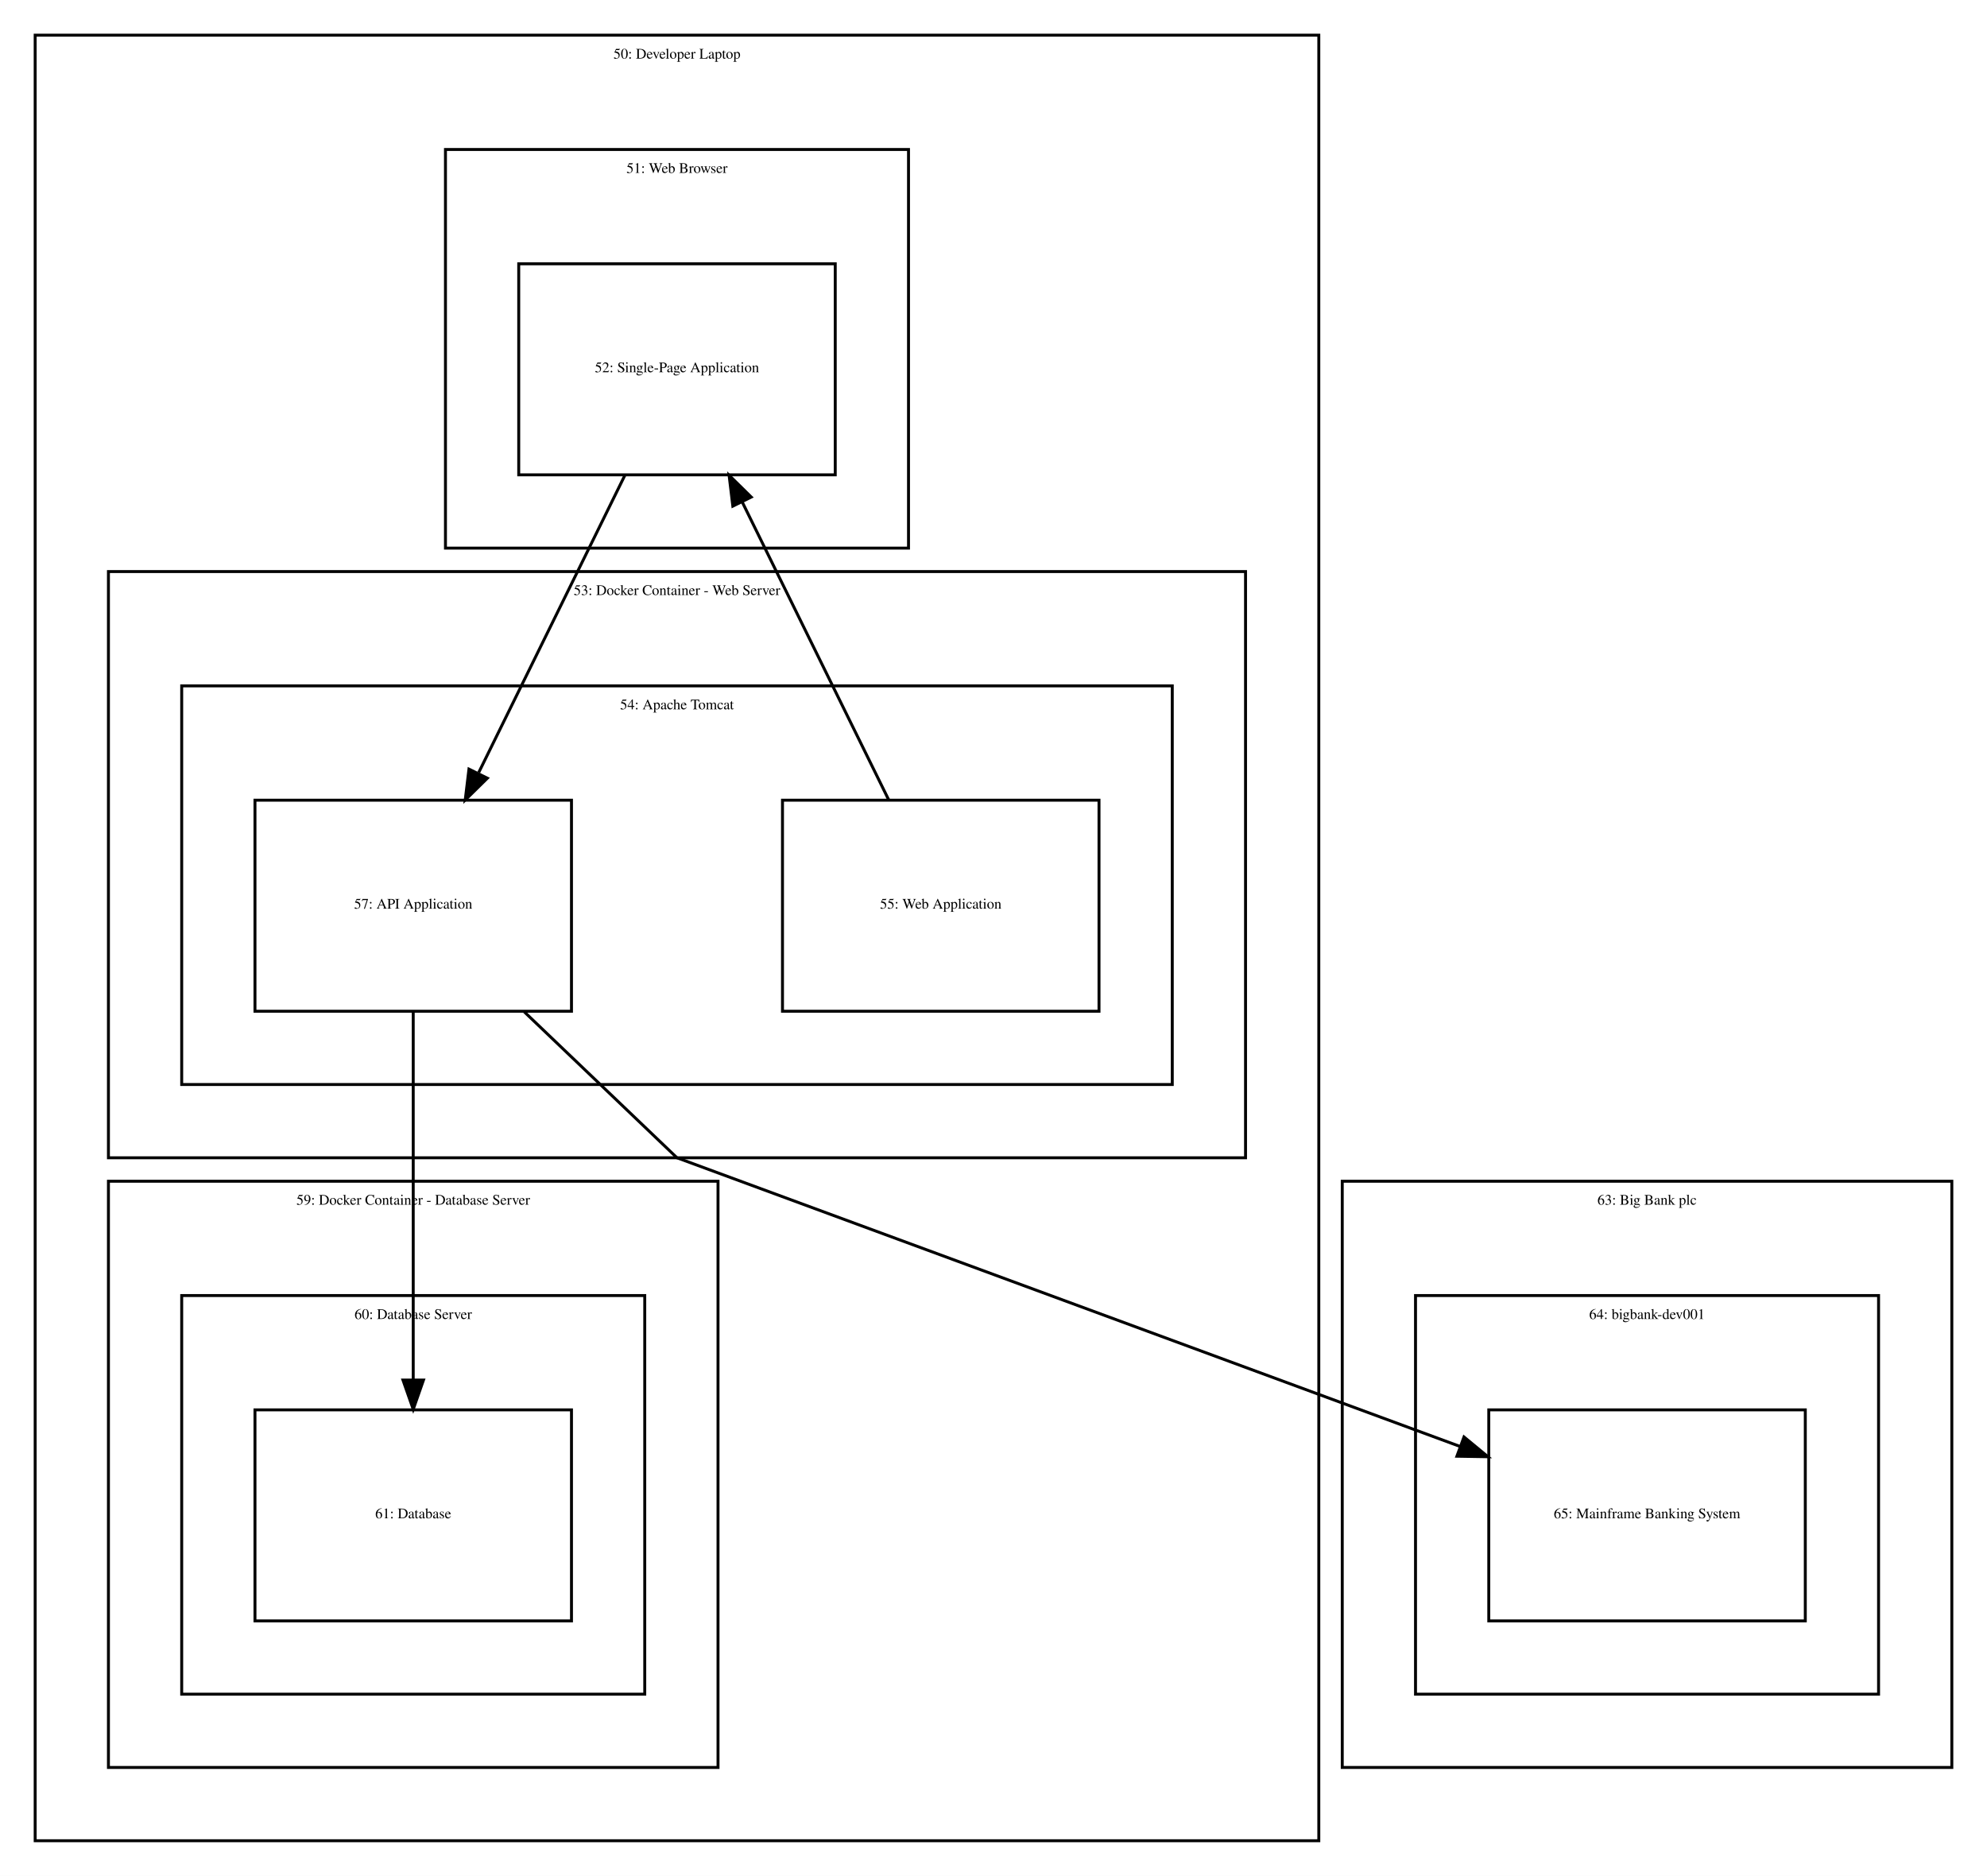
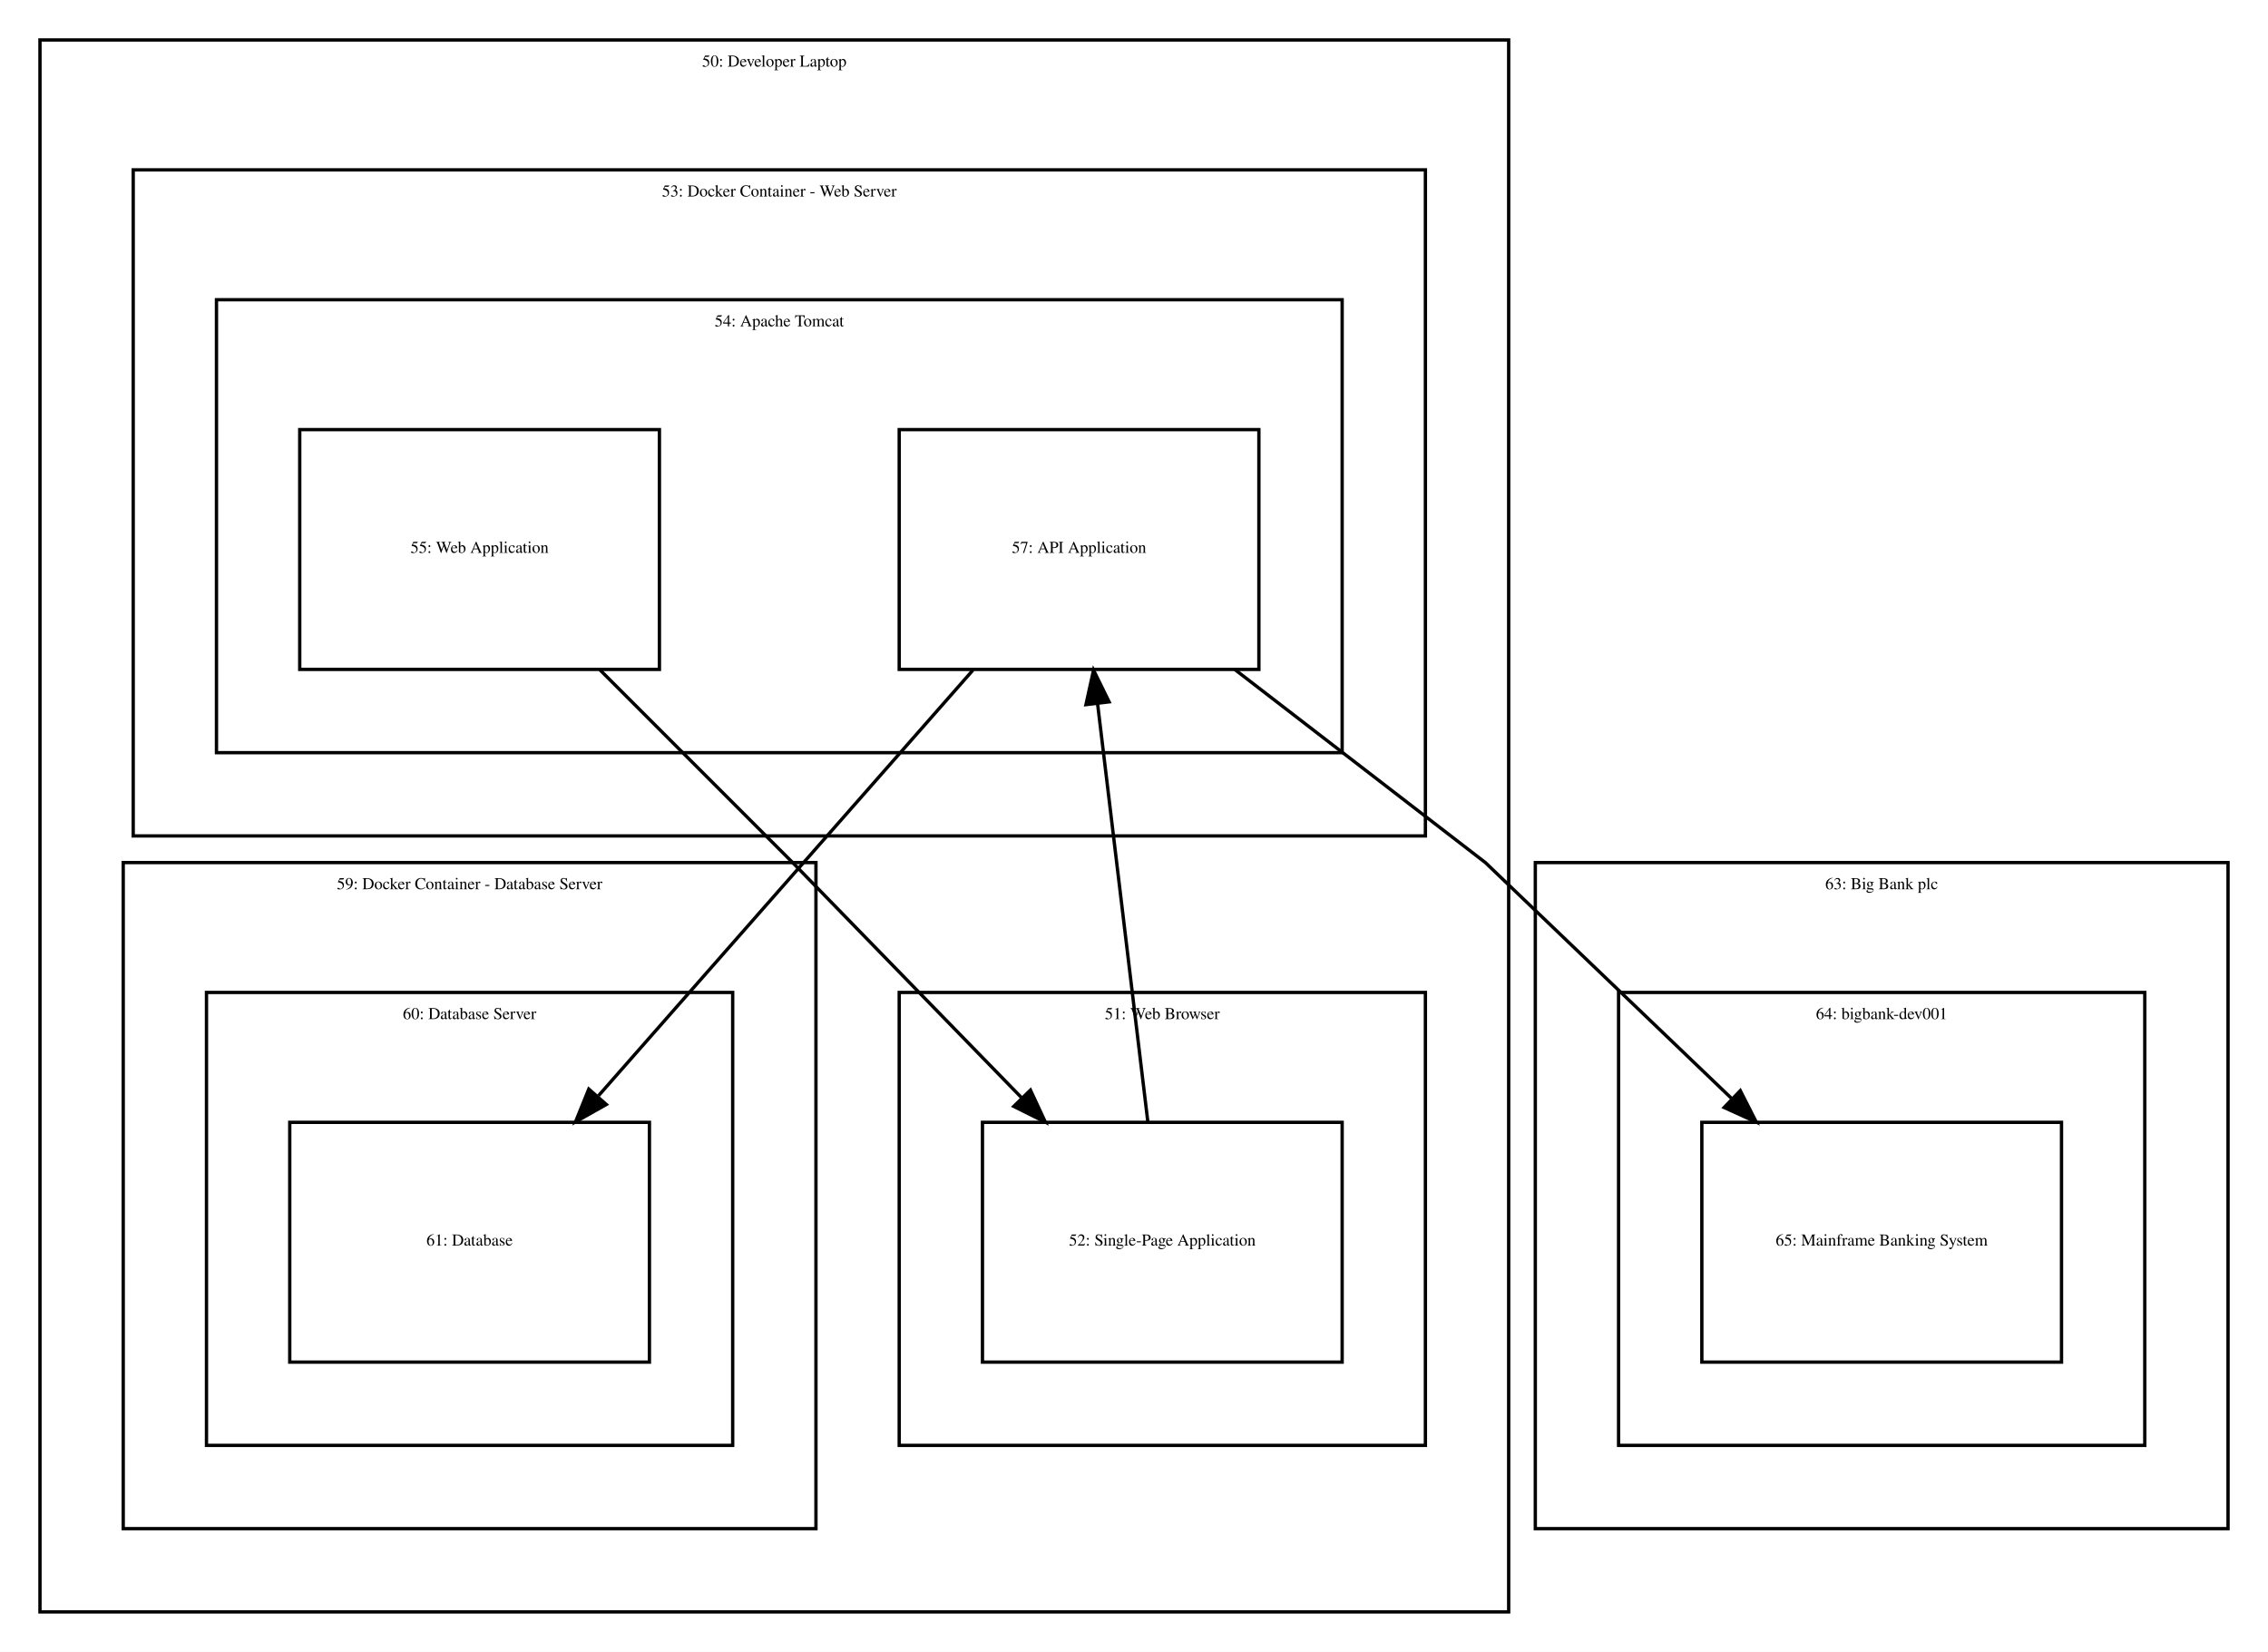
- <svg xmlns="http://www.w3.org/2000/svg" width="678pt" height="640pt" viewBox="0.00 0.00 678.00 640.00">
-   <g id="graph0" class="graph" transform="scale(1 1) rotate(0) translate(4 636)">
-     <polygon fill="#ffffff" stroke="transparent" points="-4,4 -4,-636 674,-636 674,4 -4,4" />
+ <svg xmlns="http://www.w3.org/2000/svg" width="681pt" height="496pt" viewBox="0.00 0.00 681.00 496.00">
+   <g id="graph0" class="graph" transform="scale(1 1) rotate(0) translate(4 492)">
+     <polygon fill="#ffffff" stroke="transparent" points="-4,4 -4,-492 677,-492 677,4 -4,4" />
    <g id="clust1" class="cluster">
-       <polygon fill="none" stroke="#000000" points="8,-8 8,-624 446,-624 446,-8 8,-8" />
-       <text text-anchor="middle" x="227" y="-616" font-family="Times,serif" font-size="5.00" fill="#000000">50: Developer Laptop</text>
+       <polygon fill="none" stroke="#000000" points="8,-8 8,-480 449,-480 449,-8 8,-8" />
+       <text text-anchor="middle" x="228.5" y="-472" font-family="Times,serif" font-size="5.00" fill="#000000">50: Developer Laptop</text>
    </g>
    <g id="clust2" class="cluster">
-       <polygon fill="none" stroke="#000000" points="148,-449 148,-585 306,-585 306,-449 148,-449" />
-       <text text-anchor="middle" x="227" y="-577" font-family="Times,serif" font-size="5.00" fill="#000000">51: Web Browser</text>
+       <polygon fill="none" stroke="#000000" points="36,-241 36,-441 424,-441 424,-241 36,-241" />
+       <text text-anchor="middle" x="230" y="-433" font-family="Times,serif" font-size="5.00" fill="#000000">53: Docker Container - Web Server</text>
    </g>
    <g id="clust3" class="cluster">
+       <polygon fill="none" stroke="#000000" points="61,-266 61,-402 399,-402 399,-266 61,-266" />
+       <text text-anchor="middle" x="230" y="-394" font-family="Times,serif" font-size="5.00" fill="#000000">54: Apache Tomcat</text>
+     </g>
+     <g id="clust4" class="cluster">
+       <polygon fill="none" stroke="#000000" points="266,-58 266,-194 424,-194 424,-58 266,-58" />
+       <text text-anchor="middle" x="345" y="-186" font-family="Times,serif" font-size="5.00" fill="#000000">51: Web Browser</text>
+     </g>
+     <g id="clust5" class="cluster">
      <polygon fill="none" stroke="#000000" points="33,-33 33,-233 241,-233 241,-33 33,-33" />
      <text text-anchor="middle" x="137" y="-225" font-family="Times,serif" font-size="5.00" fill="#000000">59: Docker Container - Database Server</text>
    </g>
-     <g id="clust4" class="cluster">
+     <g id="clust6" class="cluster">
      <polygon fill="none" stroke="#000000" points="58,-58 58,-194 216,-194 216,-58 58,-58" />
      <text text-anchor="middle" x="137" y="-186" font-family="Times,serif" font-size="5.00" fill="#000000">60: Database Server</text>
    </g>
-     <g id="clust5" class="cluster">
-       <polygon fill="none" stroke="#000000" points="33,-241 33,-441 421,-441 421,-241 33,-241" />
-       <text text-anchor="middle" x="227" y="-433" font-family="Times,serif" font-size="5.00" fill="#000000">53: Docker Container - Web Server</text>
-     </g>
-     <g id="clust6" class="cluster">
-       <polygon fill="none" stroke="#000000" points="58,-266 58,-402 396,-402 396,-266 58,-266" />
-       <text text-anchor="middle" x="227" y="-394" font-family="Times,serif" font-size="5.00" fill="#000000">54: Apache Tomcat</text>
-     </g>
    <g id="clust7" class="cluster">
-       <polygon fill="none" stroke="#000000" points="454,-33 454,-233 662,-233 662,-33 454,-33" />
-       <text text-anchor="middle" x="558" y="-225" font-family="Times,serif" font-size="5.00" fill="#000000">63: Big Bank plc</text>
+       <polygon fill="none" stroke="#000000" points="457,-33 457,-233 665,-233 665,-33 457,-33" />
+       <text text-anchor="middle" x="561" y="-225" font-family="Times,serif" font-size="5.00" fill="#000000">63: Big Bank plc</text>
    </g>
    <g id="clust8" class="cluster">
-       <polygon fill="none" stroke="#000000" points="479,-58 479,-194 637,-194 637,-58 479,-58" />
-       <text text-anchor="middle" x="558" y="-186" font-family="Times,serif" font-size="5.00" fill="#000000">64: bigbank-dev001</text>
-     </g>
-     <g id="52" class="node">
-       <polygon fill="none" stroke="#000000" points="281,-546 173,-546 173,-474 281,-474 281,-546" />
-       <text text-anchor="middle" x="227" y="-509" font-family="Times,serif" font-size="5.00" fill="#000000">52: Single-Page Application</text>
+       <polygon fill="none" stroke="#000000" points="482,-58 482,-194 640,-194 640,-58 482,-58" />
+       <text text-anchor="middle" x="561" y="-186" font-family="Times,serif" font-size="5.00" fill="#000000">64: bigbank-dev001</text>
    </g>
    <g id="57" class="node">
-       <polygon fill="none" stroke="#000000" points="191,-363 83,-363 83,-291 191,-291 191,-363" />
-       <text text-anchor="middle" x="137" y="-326" font-family="Times,serif" font-size="5.00" fill="#000000">57: API Application</text>
-     </g>
-     <g id="58" class="edge">
-       <path fill="none" stroke="#000000" d="M209.219,-473.845C194.92,-444.77 174.748,-403.753 159.356,-372.457" />
-       <polygon fill="#000000" stroke="#000000" points="162.298,-370.509 154.744,-363.08 156.017,-373.598 162.298,-370.509" />
+       <polygon fill="none" stroke="#000000" points="374,-363 266,-363 266,-291 374,-291 374,-363" />
+       <text text-anchor="middle" x="320" y="-326" font-family="Times,serif" font-size="5.00" fill="#000000">57: API Application</text>
    </g>
    <g id="61" class="node">
      <polygon fill="none" stroke="#000000" points="191,-155 83,-155 83,-83 191,-83 191,-155" />
      <text text-anchor="middle" x="137" y="-118" font-family="Times,serif" font-size="5.00" fill="#000000">61: Database</text>
    </g>
+     <g id="62" class="edge">
+       <path fill="none" stroke="#000000" d="M288.124,-290.769C256.861,-255.236 209.152,-201.008 175.723,-163.013" />
+       <polygon fill="#000000" stroke="#000000" points="178.051,-160.36 168.817,-155.164 172.795,-164.984 178.051,-160.36" />
+     </g>
+     <g id="65" class="node">
+       <polygon fill="none" stroke="#000000" points="615,-155 507,-155 507,-83 615,-83 615,-155" />
+       <text text-anchor="middle" x="561" y="-118" font-family="Times,serif" font-size="5.00" fill="#000000">65: Mainframe Banking System</text>
+     </g>
+     <g id="66" class="edge">
+       <path fill="none" stroke="#000000" d="M366.82,-290.926C401.224,-264.418 442,-233 442,-233 442,-233 482.177,-194.511 515.841,-162.261" />
+       <polygon fill="#000000" stroke="#000000" points="518.548,-164.516 523.348,-155.07 513.705,-159.461 518.548,-164.516" />
+     </g>
    <g id="55" class="node">
-       <polygon fill="none" stroke="#000000" points="371,-363 263,-363 263,-291 371,-291 371,-363" />
-       <text text-anchor="middle" x="317" y="-326" font-family="Times,serif" font-size="5.00" fill="#000000">55: Web Application</text>
+       <polygon fill="none" stroke="#000000" points="194,-363 86,-363 86,-291 194,-291 194,-363" />
+       <text text-anchor="middle" x="140" y="-326" font-family="Times,serif" font-size="5.00" fill="#000000">55: Web Application</text>
+     </g>
+     <g id="52" class="node">
+       <polygon fill="none" stroke="#000000" points="399,-155 291,-155 291,-83 399,-83 399,-155" />
+       <text text-anchor="middle" x="345" y="-118" font-family="Times,serif" font-size="5.00" fill="#000000">52: Single-Page Application</text>
    </g>
    <g id="56" class="edge">
-       <path fill="none" stroke="#000000" d="M299.256,-363.08C284.905,-392.259 264.622,-433.503 249.197,-464.867" />
-       <polygon fill="#000000" stroke="#000000" points="246.054,-463.327 244.781,-473.845 252.335,-466.416 246.054,-463.327" />
+       <path fill="none" stroke="#000000" d="M176.074,-290.926C202.583,-264.418 234,-233 234,-233 234,-233 271.476,-194.511 302.877,-162.261" />
+       <polygon fill="#000000" stroke="#000000" points="305.41,-164.677 309.879,-155.07 300.395,-159.793 305.41,-164.677" />
    </g>
-     <g id="62" class="edge">
-       <path fill="none" stroke="#000000" d="M137,-290.769C137,-255.979 137,-203.269 137,-165.418" />
-       <polygon fill="#000000" stroke="#000000" points="140.5,-165.164 137,-155.164 133.5,-165.164 140.5,-165.164" />
-     </g>
-     <g id="65" class="node">
-       <polygon fill="none" stroke="#000000" points="612,-155 504,-155 504,-83 612,-83 612,-155" />
-       <text text-anchor="middle" x="558" y="-118" font-family="Times,serif" font-size="5.00" fill="#000000">65: Mainframe Banking System</text>
-     </g>
-     <g id="66" class="edge">
-       <path fill="none" stroke="#000000" d="M174.907,-290.777C199.504,-267.274 227,-241 227,-241 227,-241 397.871,-178.02 494.075,-142.561" />
-       <polygon fill="#000000" stroke="#000000" points="495.54,-145.752 503.713,-139.009 493.119,-139.184 495.54,-145.752" />
+     <g id="58" class="edge">
+       <path fill="none" stroke="#000000" d="M340.653,-155.164C336.475,-189.931 330.139,-242.639 325.588,-280.509" />
+       <polygon fill="#000000" stroke="#000000" points="322.073,-280.423 324.355,-290.769 329.023,-281.258 322.073,-280.423" />
    </g>
  </g>
</svg>
